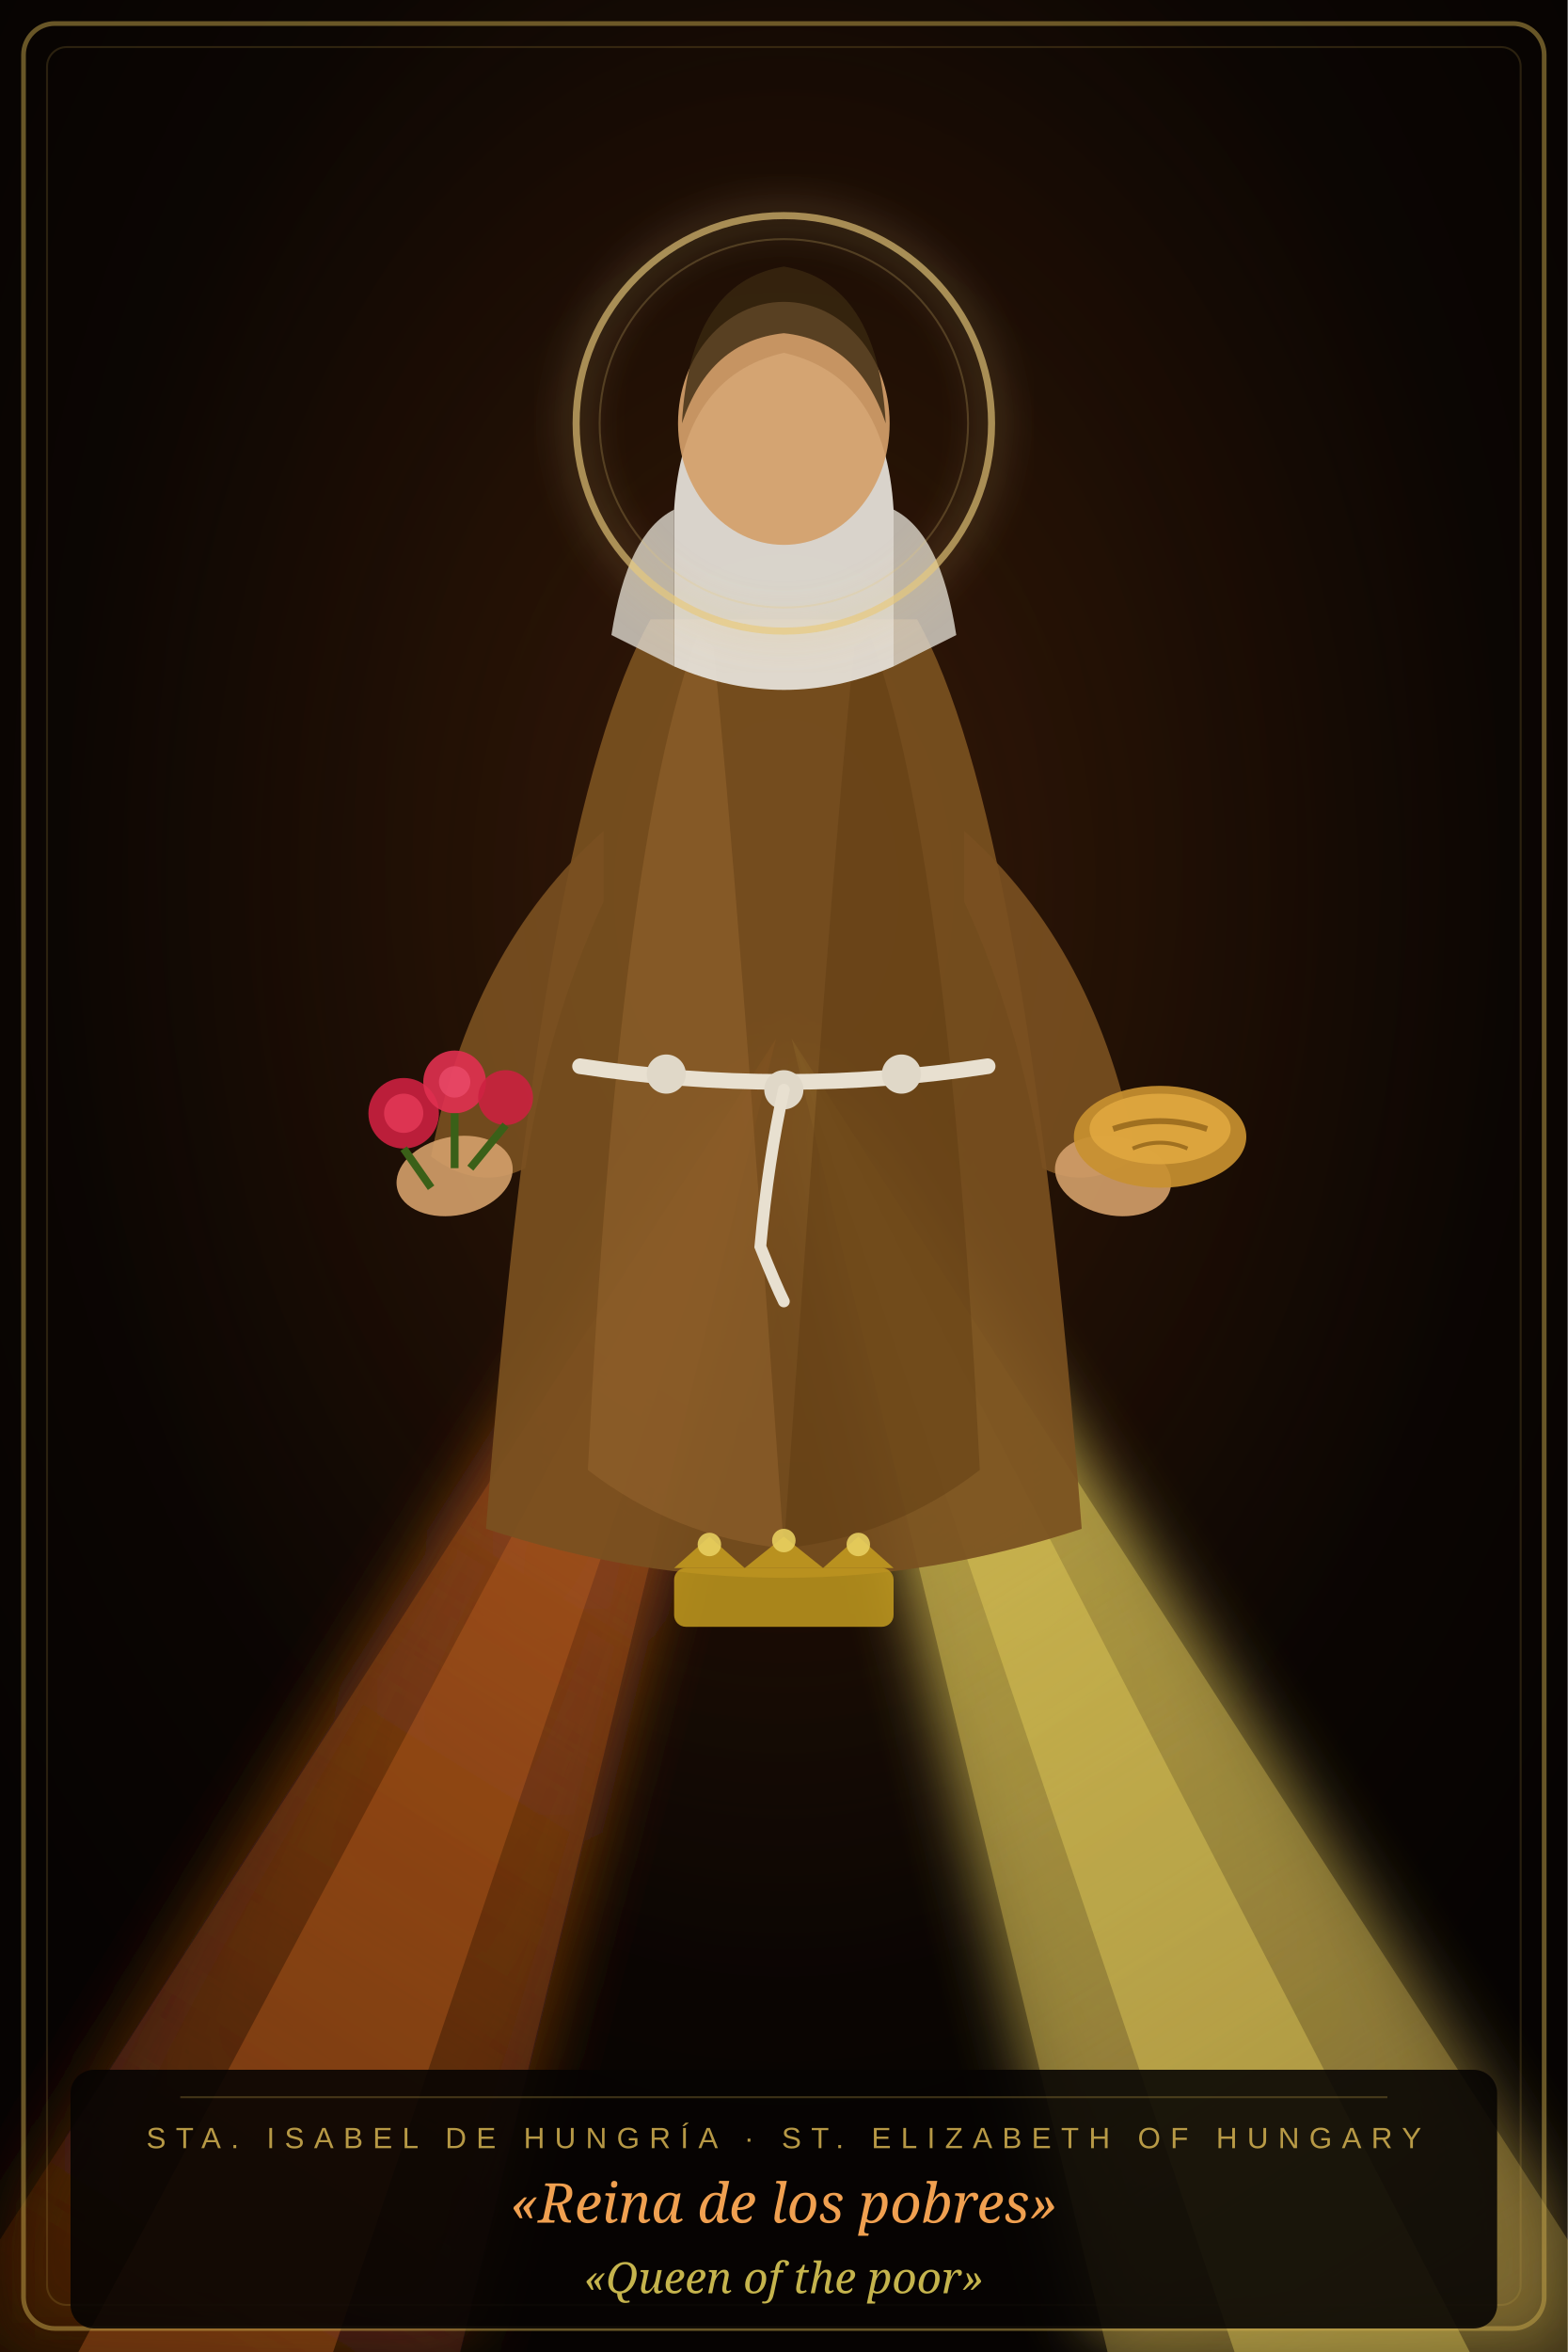
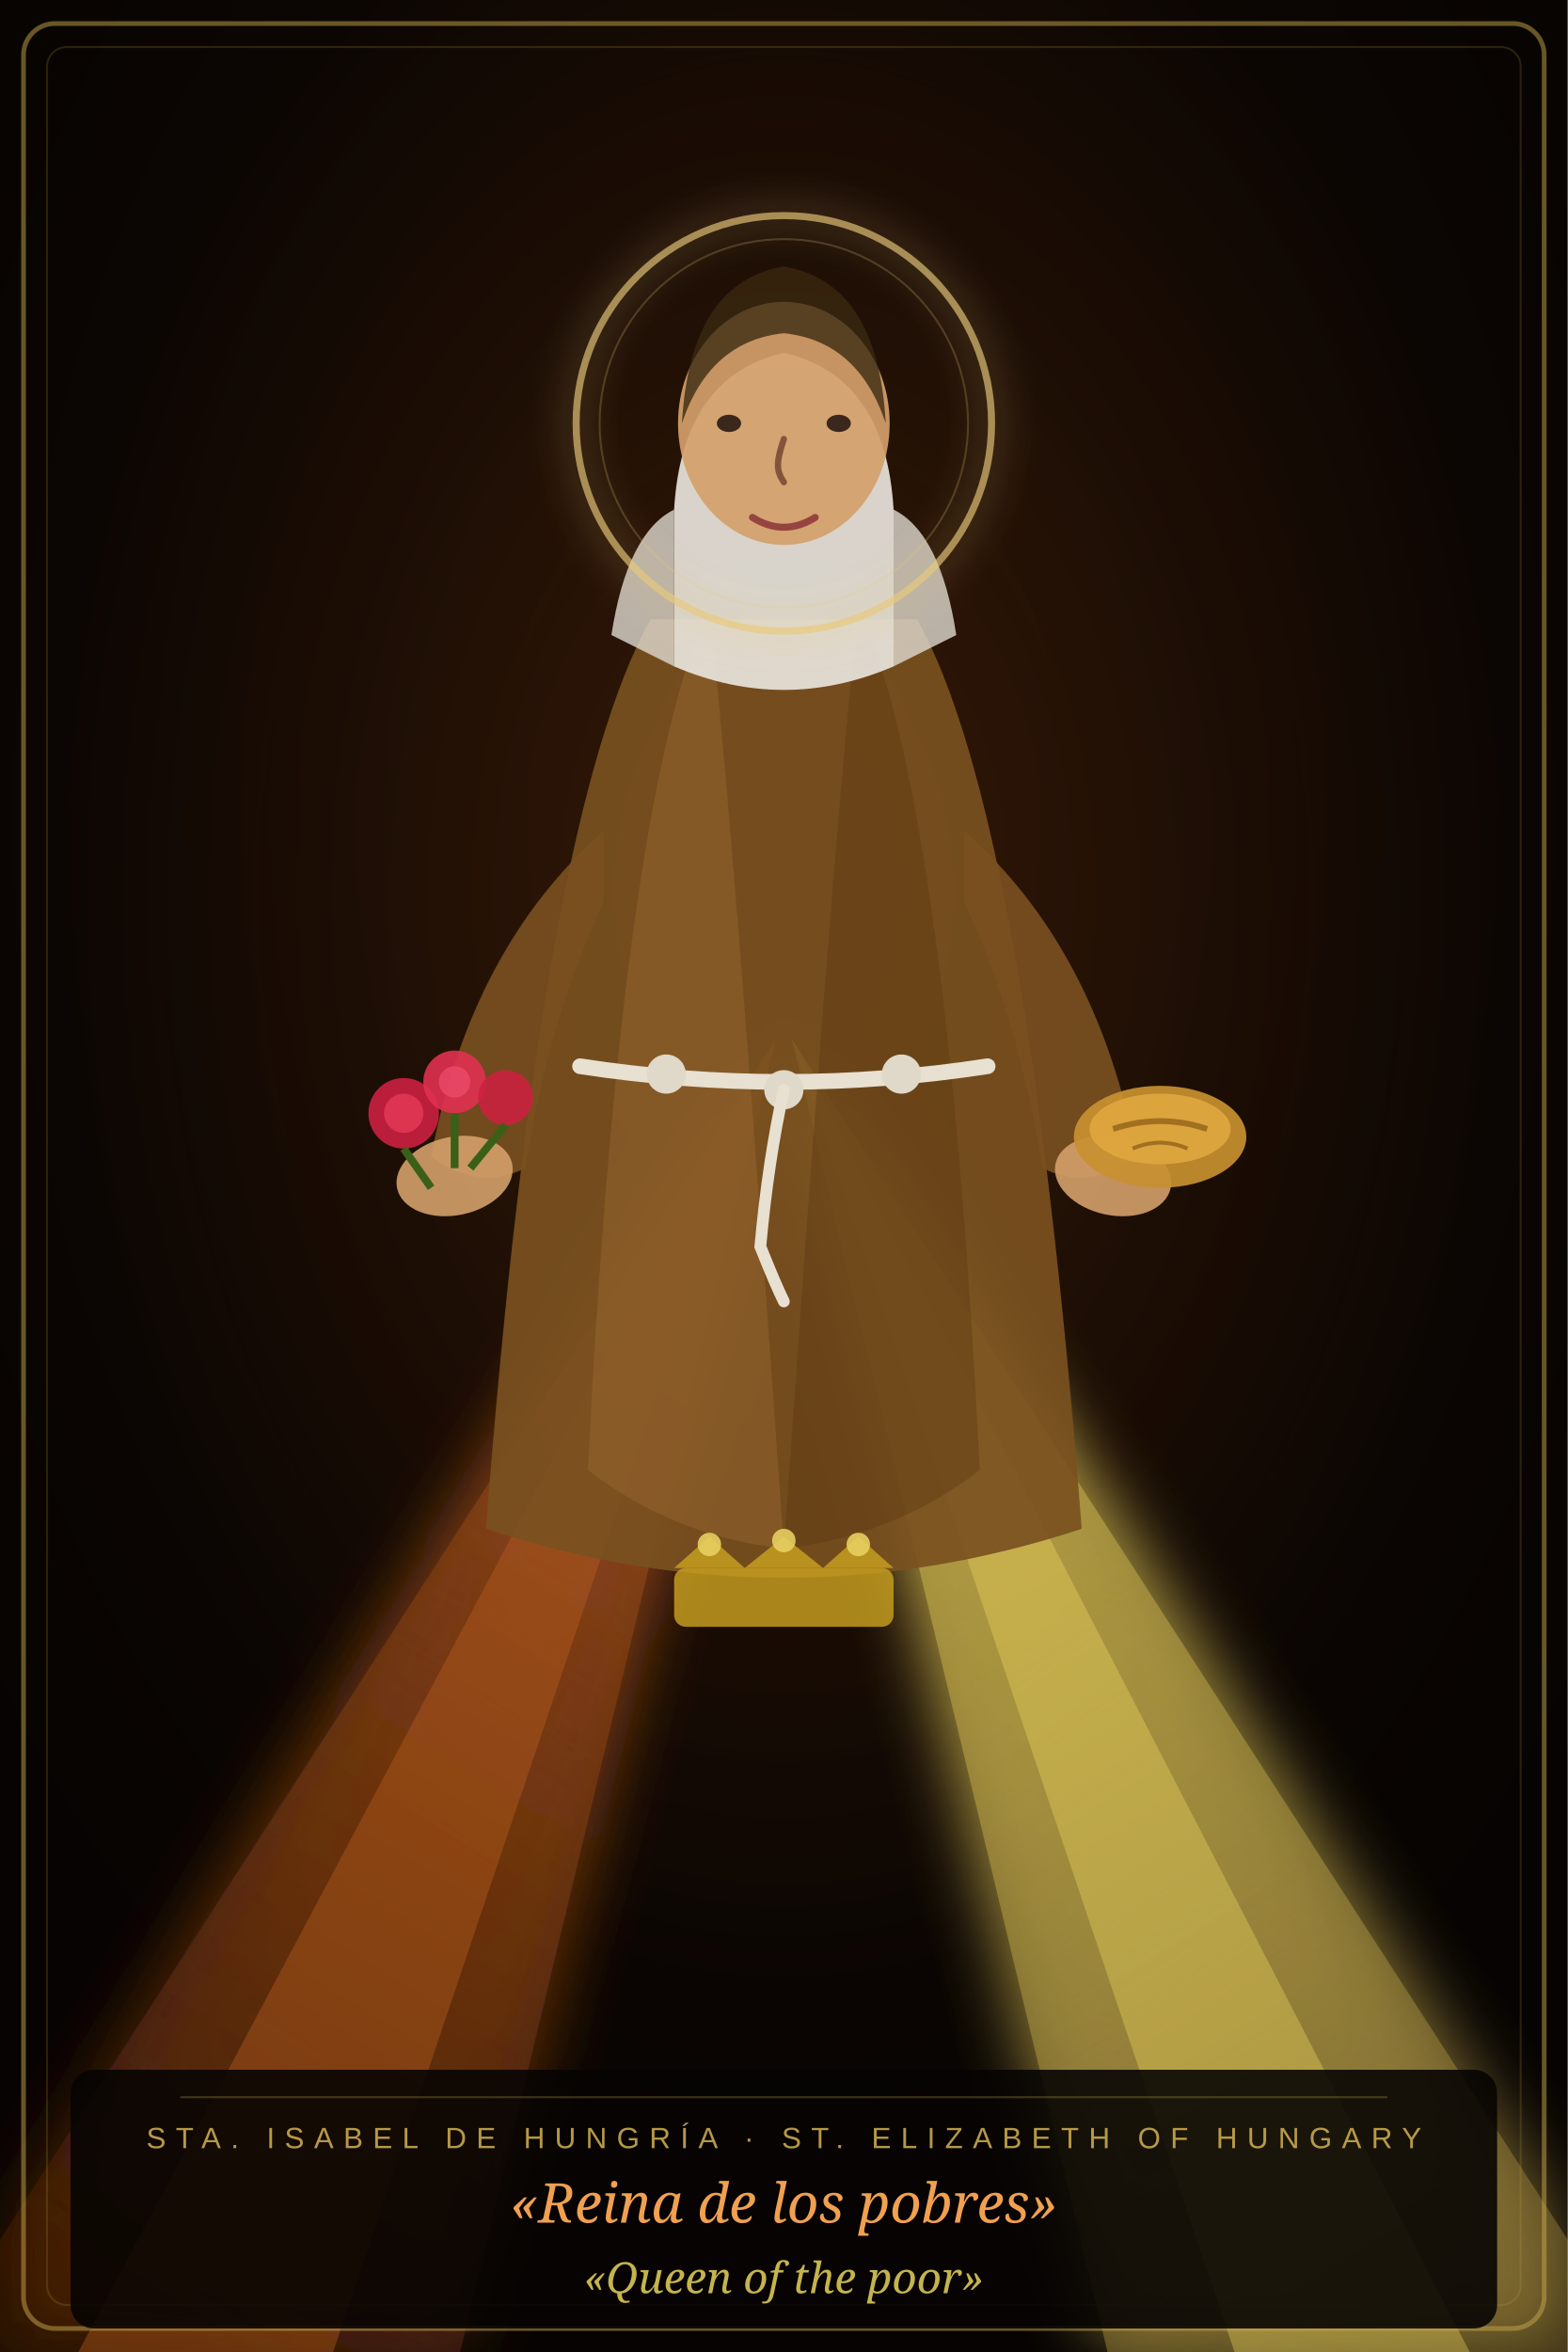
<svg xmlns="http://www.w3.org/2000/svg" viewBox="0 0 400 600">
  <defs>
    <radialGradient id="sti-bg" cx="50%" cy="35%" r="65%">
      <stop offset="0%" stop-color="#180c04" />
      <stop offset="100%" stop-color="#060302" />
    </radialGradient>
    <radialGradient id="sti-atm" cx="50%" cy="38%" r="46%">
      <stop offset="0%" stop-color="#8a4010" stop-opacity="0.26" />
      <stop offset="100%" stop-color="#8a4010" stop-opacity="0" />
    </radialGradient>
    <linearGradient id="sti-r1" x1="50%" y1="0%" x2="10%" y2="100%">
      <stop offset="0%" stop-color="#c06020" stop-opacity="1" />
      <stop offset="100%" stop-color="#602808" stop-opacity="0.4" />
    </linearGradient>
    <linearGradient id="sti-r2" x1="50%" y1="0%" x2="90%" y2="100%">
      <stop offset="0%" stop-color="#f5e060" stop-opacity="1" />
      <stop offset="100%" stop-color="#c9a84c" stop-opacity="0.4" />
    </linearGradient>
    <filter id="sti-gl">
      <feGaussianBlur stdDeviation="9" result="b" />
      <feMerge>
        <feMergeNode in="b" />
        <feMergeNode in="b" />
        <feMergeNode in="SourceGraphic" />
      </feMerge>
    </filter>
    <filter id="sti-g2">
      <feGaussianBlur stdDeviation="5" result="b" />
      <feMerge>
        <feMergeNode in="b" />
        <feMergeNode in="SourceGraphic" />
      </feMerge>
    </filter>
  </defs>
  <rect width="400" height="600" fill="url(#sti-bg)" />
  <rect width="400" height="600" fill="url(#sti-atm)" />
  <polygon points="198,265 -25,610 115,610" fill="url(#sti-r1)" filter="url(#sti-gl)" opacity="0.72" />
  <polygon points="198,265 20,600  85,600" fill="#c06020" opacity="0.38" />
  <polygon points="202,265 425,610 285,610" fill="url(#sti-r2)" filter="url(#sti-gl)" opacity="0.70" />
  <polygon points="202,265 375,600 315,600" fill="#f5e060" opacity="0.34" />
  <path d="M166,158 Q138,208 124,390 Q200,415 276,390 Q262,208 234,158 Z" fill="#7a5020" opacity="0.92" />
  <path d="M178,162 Q158,215 150,375 Q172,392 200,395 Q188,222 182,165 Z" fill="#9a6830" opacity="0.45" />
  <path d="M222,162 Q242,215 250,375 Q228,392 200,395 Q212,222 218,165 Z" fill="#5a3810" opacity="0.40" />
  <path d="M148,272 Q200,280 252,272" fill="none" stroke="#e8e0d0" stroke-width="4" stroke-linecap="round" />
  <circle cx="170" cy="274" r="5" fill="#e0d8c8" />
  <circle cx="200" cy="278" r="5" fill="#e0d8c8" />
  <circle cx="230" cy="274" r="5" fill="#e0d8c8" />
  <path d="M200,278 Q196,296 194,318 Q198,328 200,332" fill="none" stroke="#e8e0d0" stroke-width="3" stroke-linecap="round" />
  <path d="M172,130 Q174,96 200,90 Q226,96 228,130 L228,170 Q214,176 200,176 Q186,176 172,170 Z" fill="#e8e4dc" opacity="0.92" />
  <path d="M172,130 Q160,136 156,162 Q172,170 172,170 Z" fill="#dedad0" opacity="0.80" />
  <path d="M228,130 Q240,136 244,162 Q228,170 228,170 Z" fill="#dedad0" opacity="0.80" />
  <path d="M154,212 Q120,242 110,295 Q122,304 134,298 Q140,260 154,230 Z" fill="#7a5020" opacity="0.90" />
  <ellipse cx="116" cy="300" rx="15" ry="10" fill="#d4a06a" opacity="0.90" transform="rotate(-12,116,300)" />
  <circle cx="103" cy="284" r="9" fill="#cc2040" opacity="0.90" />
  <circle cx="116" cy="276" r="8" fill="#e03050" opacity="0.90" />
  <circle cx="129" cy="280" r="7" fill="#cc2040" opacity="0.88" />
  <circle cx="103" cy="284" r="5" fill="#f04060" opacity="0.65" />
  <circle cx="116" cy="276" r="4" fill="#f05070" opacity="0.65" />
  <line x1="103" y1="293" x2="110" y2="303" stroke="#3a6018" stroke-width="2" />
  <line x1="116" y1="284" x2="116" y2="298" stroke="#3a6018" stroke-width="2" />
  <line x1="129" y1="287" x2="120" y2="298" stroke="#3a6018" stroke-width="2" />
  <path d="M246,212 Q280,242 290,295 Q278,304 266,298 Q260,260 246,230 Z" fill="#7a5020" opacity="0.90" />
  <ellipse cx="284" cy="300" rx="15" ry="10" fill="#d4a06a" opacity="0.90" transform="rotate(12,284,300)" />
  <ellipse cx="296" cy="290" rx="22" ry="13" fill="#c89030" opacity="0.92" />
  <ellipse cx="296" cy="288" rx="18" ry="9" fill="#e0a840" opacity="0.88" />
  <path d="M284,288 Q296,284 308,288" fill="none" stroke="#a07020" stroke-width="1.5" />
  <path d="M289,293 Q296,290 303,293" fill="none" stroke="#a07020" stroke-width="1" />
  <g transform="translate(172,392)">
    <rect x="0" y="8" width="56" height="15" rx="3" fill="#c8a020" opacity="0.82" />
    <polygon points="0,8 9,0 18,8" fill="#c8a020" opacity="0.82" />
    <polygon points="18,8 28,0 38,8" fill="#c8a020" opacity="0.82" />
    <polygon points="38,8 47,0 56,8" fill="#c8a020" opacity="0.82" />
    <circle cx="9" cy="2" r="3" fill="#e8d060" opacity="0.88" />
    <circle cx="28" cy="1" r="3" fill="#e8d060" opacity="0.88" />
    <circle cx="47" cy="2" r="3" fill="#e8d060" opacity="0.88" />
  </g>
  <ellipse cx="200" cy="108" rx="27" ry="31" fill="#d4a06a" opacity="0.92" />
  <path d="M174,108 Q176,72 200,68 Q224,72 226,108 Q219,87 200,85 Q181,87 174,108 Z" fill="#3a2810" opacity="0.78" />
  <circle cx="200" cy="108" r="53" fill="none" stroke="#e8c97a" stroke-width="1.8" stroke-opacity="0.65" filter="url(#sti-g2)" />
  <circle cx="200" cy="108" r="47" fill="none" stroke="#e8c97a" stroke-width="0.5" stroke-opacity="0.22" />
  <rect x="6" y="6" width="388" height="588" rx="8" fill="none" stroke="#c9a84c" stroke-width="1.2" stroke-opacity="0.5" />
  <rect x="12" y="12" width="376" height="576" rx="5" fill="none" stroke="#c9a84c" stroke-width="0.5" stroke-opacity="0.18" />
  <rect x="18" y="528" width="364" height="66" rx="6" fill="#060302" opacity="0.88" />
  <line x1="46" y1="535" x2="354" y2="535" stroke="#c9a84c" stroke-width="0.5" stroke-opacity="0.28" />
  <text x="200" y="548" text-anchor="middle" font-family="Arial,sans-serif" font-size="7.5" fill="#c9a84c" letter-spacing="2.5" opacity="0.9">STA. ISABEL DE HUNGRÍA  ·  ST. ELIZABETH OF HUNGARY</text>
  <text x="200" y="567" text-anchor="middle" font-family="Georgia,serif" font-size="14" fill="#f0a050" font-style="italic">«Reina de los pobres»</text>
  <text x="200" y="585" text-anchor="middle" font-family="Georgia,serif" font-size="11" fill="#f5e060" font-style="italic" opacity="0.8">«Queen of the poor»</text>
+   <g id="tup-face-features" opacity="0.9">
+     <ellipse id="tup-eye-left" cx="186" cy="108" rx="3.1" ry="2.2" fill="#2a1a12" />
+     <ellipse id="tup-eye-right" cx="214" cy="108" rx="3.1" ry="2.2" fill="#2a1a12" />
+     <path id="tup-nose" d="M200 112 C198 118, 198 120, 200 123" stroke="#7b4a35" stroke-width="1.6" fill="none" stroke-linecap="round" />
+     <path id="tup-mouth" d="M192 132 Q200 137 208 132" stroke="#8f3a3a" stroke-width="1.8" fill="none" stroke-linecap="round" />
+   </g>
</svg>
